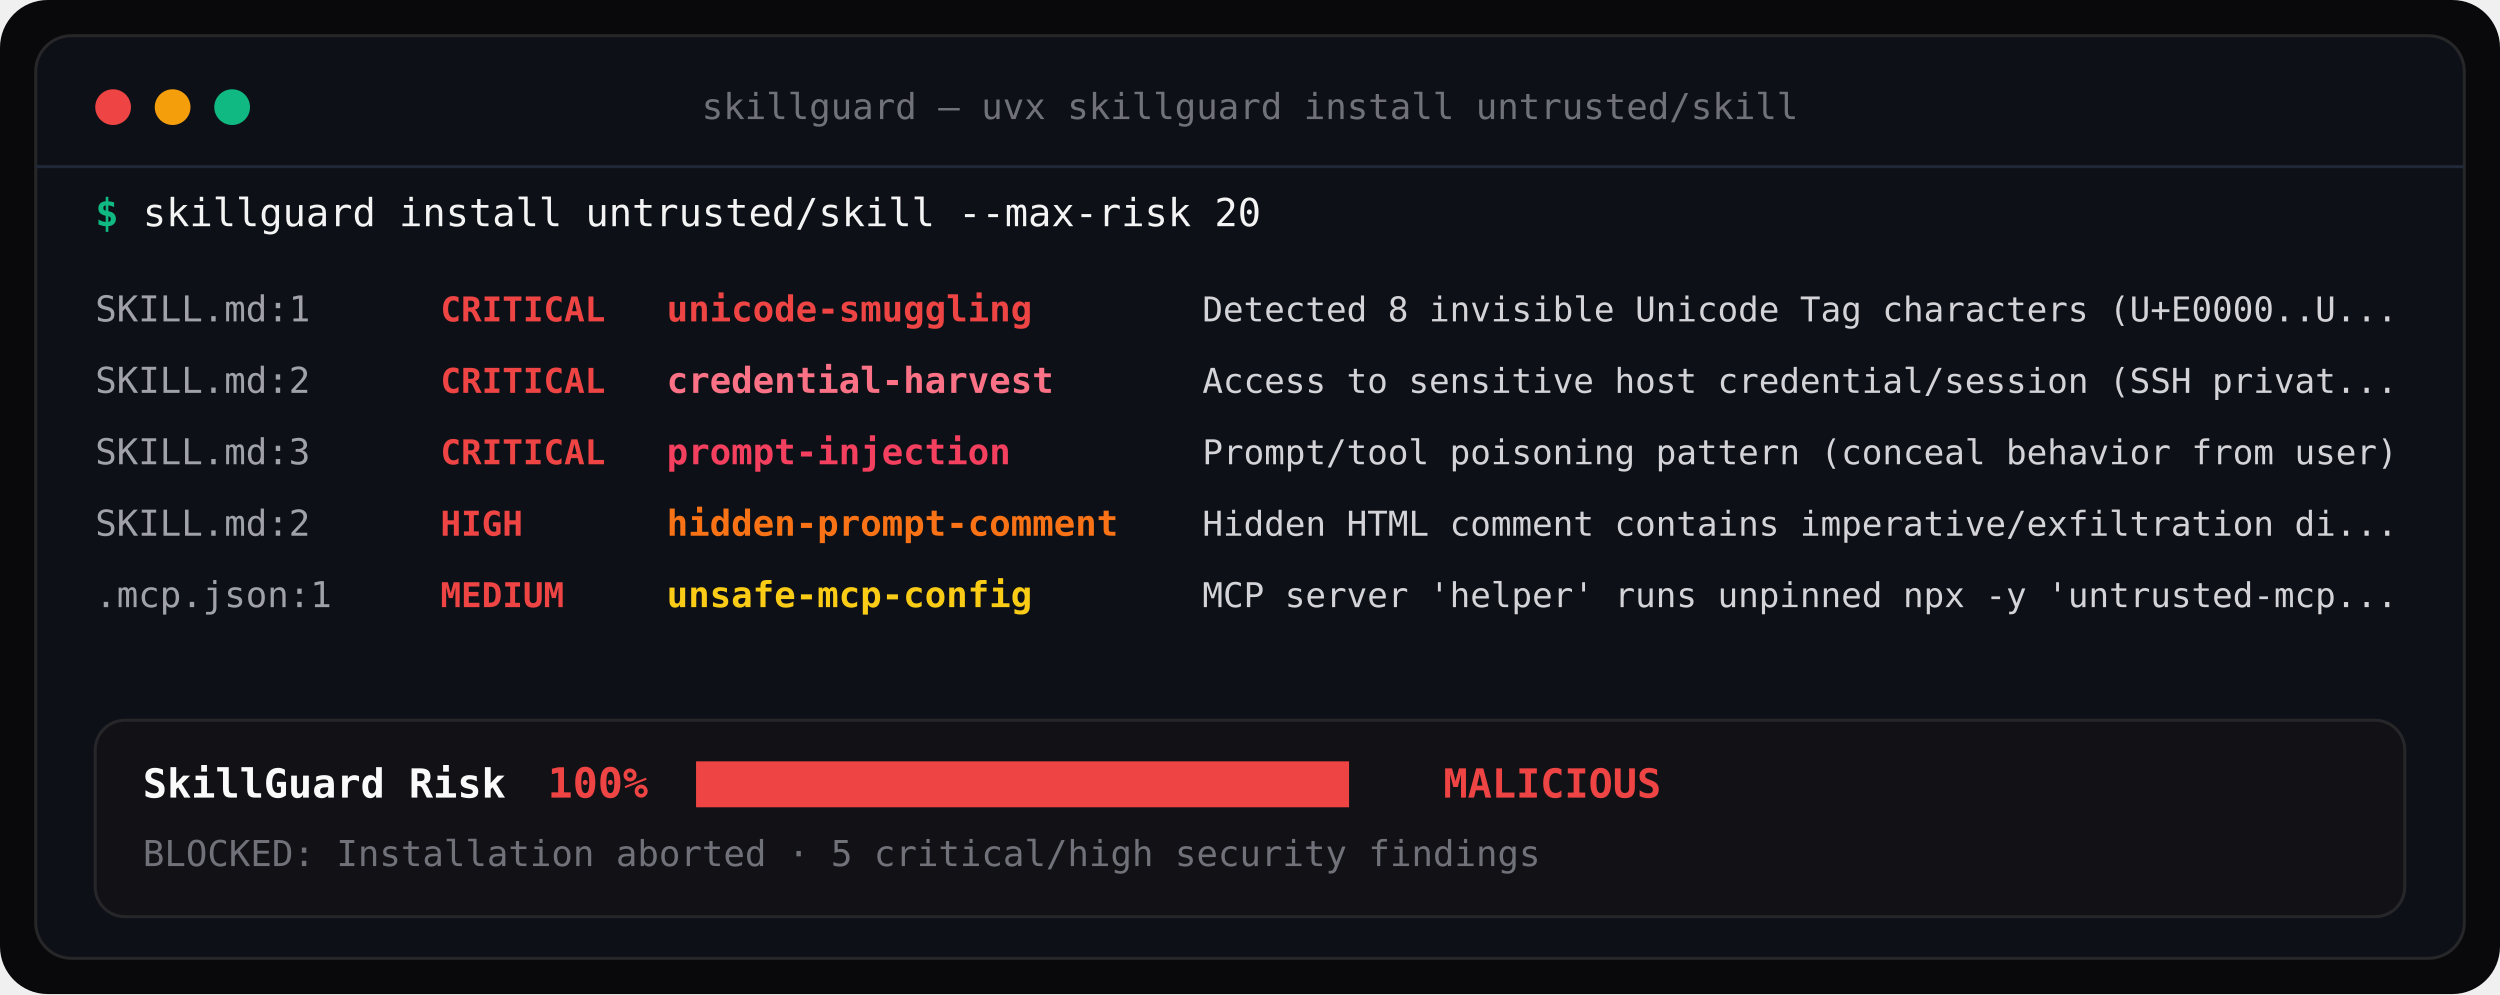
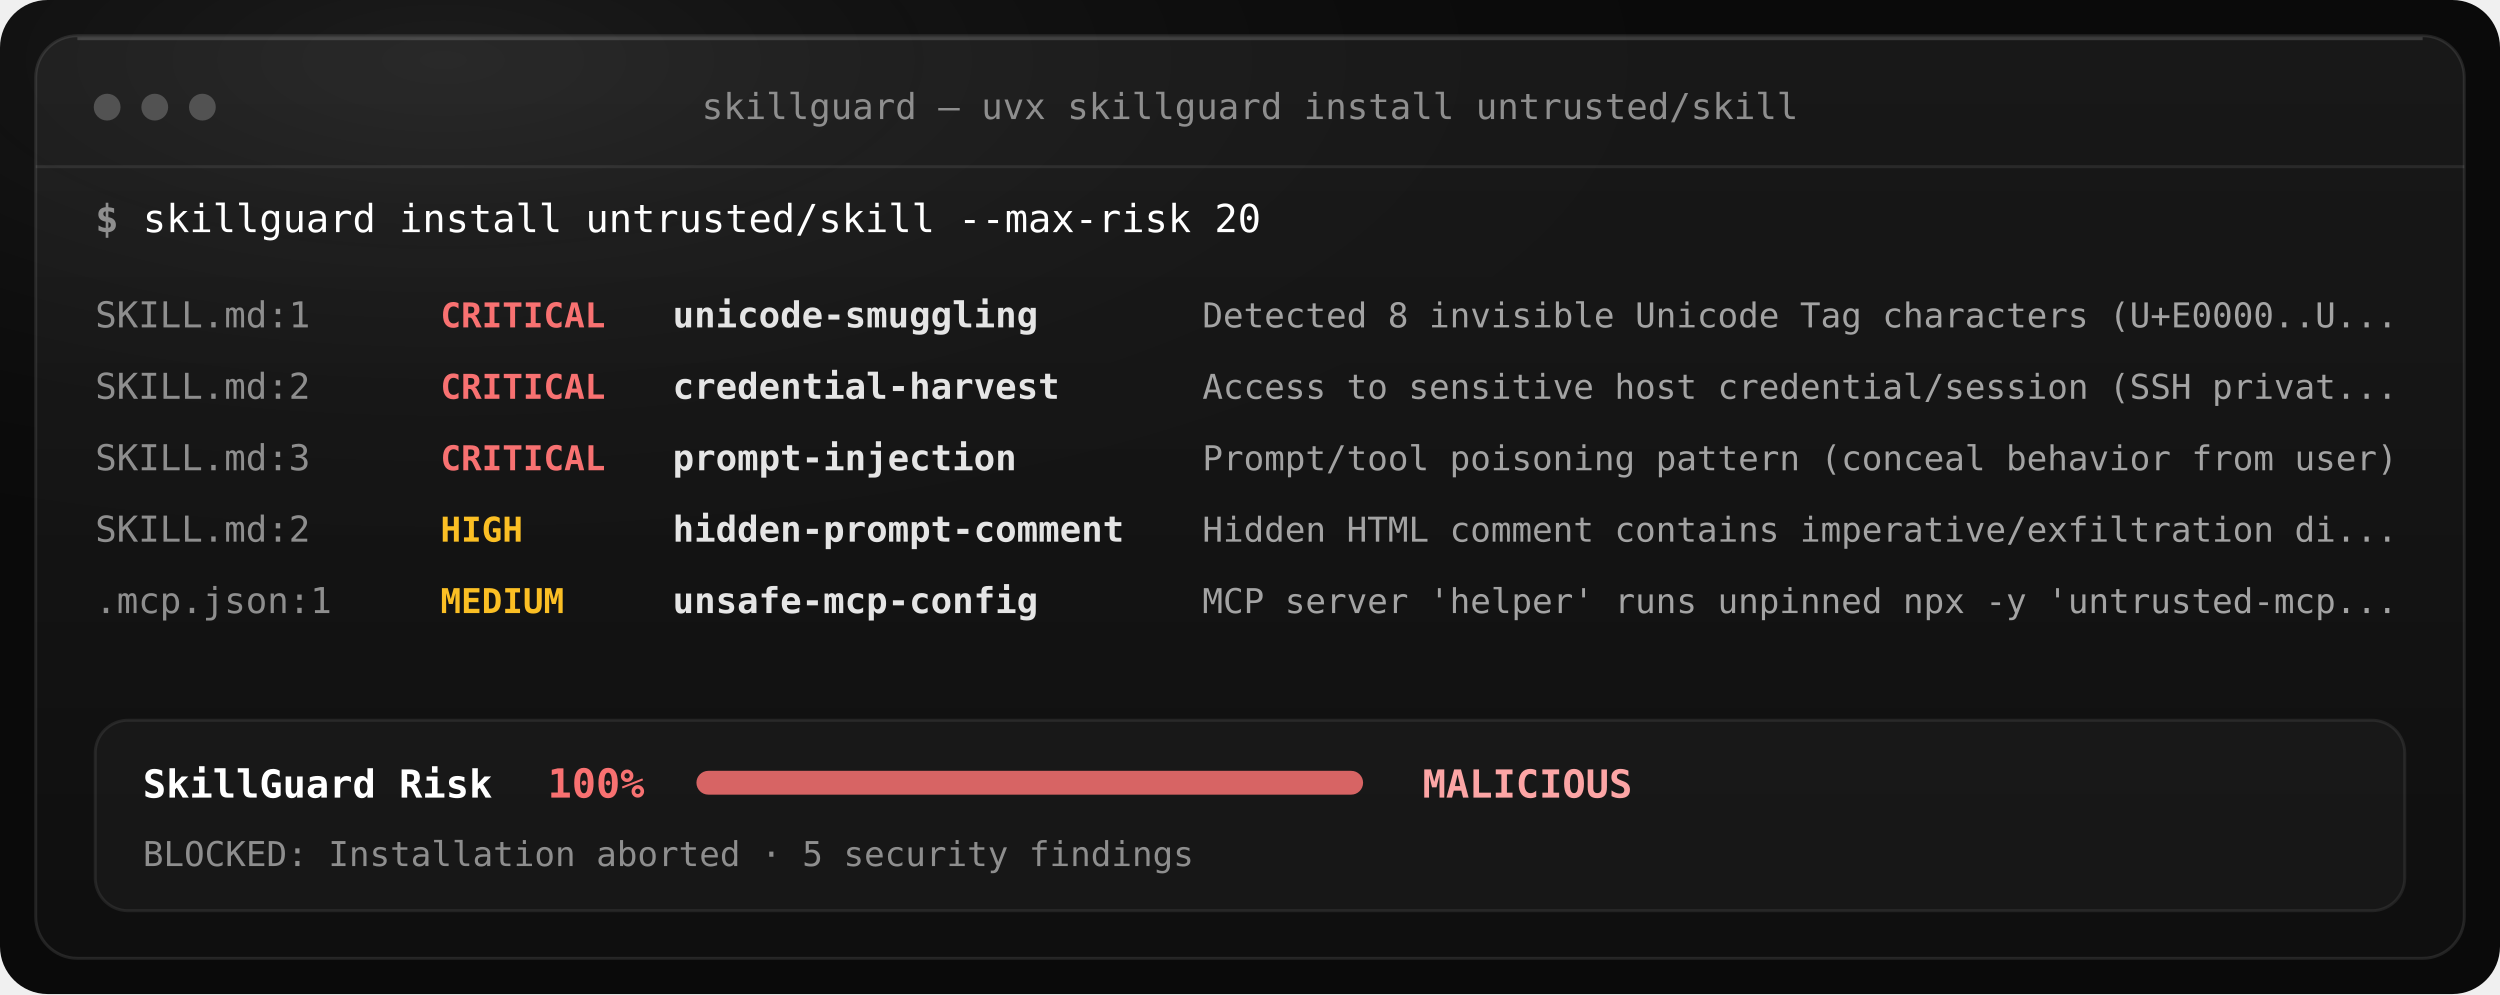
<svg xmlns="http://www.w3.org/2000/svg" width="840" height="334" viewBox="0 0 840 334">
-   <rect width="840" height="334" rx="16" fill="#09090b" />
-   <rect x="12" y="12" width="816" height="310" rx="12" fill="#0d1117" stroke="#27272a" />
-   <circle cx="38" cy="36" r="6" fill="#ef4444" />
-   <circle cx="58" cy="36" r="6" fill="#f59e0b" />
-   <circle cx="78" cy="36" r="6" fill="#10b981" />
-   <text x="420" y="40" text-anchor="middle" fill="#71717a" font-size="12" font-family="ui-monospace, SFMono-Regular, Menlo, Consolas, monospace">skillguard — uvx skillguard install untrusted/skill</text>
-   <line x1="12" y1="56" x2="828" y2="56" stroke="#1f2937" />
-   <text x="32" y="76" fill="#10b981" font-size="13" font-weight="700" font-family="ui-monospace, SFMono-Regular, Menlo, Consolas, monospace">$</text>
-   <text x="48" y="76" fill="#f4f4f5" font-size="13" font-family="ui-monospace, SFMono-Regular, Menlo, Consolas, monospace">skillguard install untrusted/skill --max-risk 20</text>
-   <text x="32" y="108" fill="#a1a1aa" font-size="12" font-family="ui-monospace, SFMono-Regular, Menlo, Consolas, monospace">SKILL.md:1</text>
-   <text x="148" y="108" fill="#ef4444" font-size="11.5" font-weight="700" font-family="ui-monospace, SFMono-Regular, Menlo, Consolas, monospace">CRITICAL</text>
-   <text x="224" y="108" fill="#ef4444" font-size="12" font-weight="600" font-family="ui-monospace, SFMono-Regular, Menlo, Consolas, monospace">unicode-smuggling</text>
-   <text x="404" y="108" fill="#d4d4d8" font-size="11.5" font-family="ui-monospace, SFMono-Regular, Menlo, Consolas, monospace">Detected 8 invisible Unicode Tag characters (U+E0000..U...</text>
-   <text x="32" y="132" fill="#a1a1aa" font-size="12" font-family="ui-monospace, SFMono-Regular, Menlo, Consolas, monospace">SKILL.md:2</text>
-   <text x="148" y="132" fill="#ef4444" font-size="11.5" font-weight="700" font-family="ui-monospace, SFMono-Regular, Menlo, Consolas, monospace">CRITICAL</text>
-   <text x="224" y="132" fill="#fb7185" font-size="12" font-weight="600" font-family="ui-monospace, SFMono-Regular, Menlo, Consolas, monospace">credential-harvest</text>
-   <text x="404" y="132" fill="#d4d4d8" font-size="11.5" font-family="ui-monospace, SFMono-Regular, Menlo, Consolas, monospace">Access to sensitive host credential/session (SSH privat...</text>
-   <text x="32" y="156" fill="#a1a1aa" font-size="12" font-family="ui-monospace, SFMono-Regular, Menlo, Consolas, monospace">SKILL.md:3</text>
-   <text x="148" y="156" fill="#ef4444" font-size="11.5" font-weight="700" font-family="ui-monospace, SFMono-Regular, Menlo, Consolas, monospace">CRITICAL</text>
-   <text x="224" y="156" fill="#f43f5e" font-size="12" font-weight="600" font-family="ui-monospace, SFMono-Regular, Menlo, Consolas, monospace">prompt-injection</text>
-   <text x="404" y="156" fill="#d4d4d8" font-size="11.5" font-family="ui-monospace, SFMono-Regular, Menlo, Consolas, monospace">Prompt/tool poisoning pattern (conceal behavior from user)</text>
-   <text x="32" y="180" fill="#a1a1aa" font-size="12" font-family="ui-monospace, SFMono-Regular, Menlo, Consolas, monospace">SKILL.md:2</text>
-   <text x="148" y="180" fill="#ef4444" font-size="11.5" font-weight="700" font-family="ui-monospace, SFMono-Regular, Menlo, Consolas, monospace">HIGH</text>
-   <text x="224" y="180" fill="#f97316" font-size="12" font-weight="600" font-family="ui-monospace, SFMono-Regular, Menlo, Consolas, monospace">hidden-prompt-comment</text>
-   <text x="404" y="180" fill="#d4d4d8" font-size="11.5" font-family="ui-monospace, SFMono-Regular, Menlo, Consolas, monospace">Hidden HTML comment contains imperative/exfiltration di...</text>
-   <text x="32" y="204" fill="#a1a1aa" font-size="12" font-family="ui-monospace, SFMono-Regular, Menlo, Consolas, monospace">.mcp.json:1</text>
-   <text x="148" y="204" fill="#ef4444" font-size="11.5" font-weight="700" font-family="ui-monospace, SFMono-Regular, Menlo, Consolas, monospace">MEDIUM</text>
-   <text x="224" y="204" fill="#facc15" font-size="12" font-weight="600" font-family="ui-monospace, SFMono-Regular, Menlo, Consolas, monospace">unsafe-mcp-config</text>
-   <text x="404" y="204" fill="#d4d4d8" font-size="11.5" font-family="ui-monospace, SFMono-Regular, Menlo, Consolas, monospace">MCP server 'helper' runs unpinned npx -y 'untrusted-mcp...</text>
-   <rect x="32" y="242" width="776" height="66" rx="10" fill="#111116" stroke="#27272a" />
-   <text x="48" y="268" fill="#fafafa" font-size="13.5" font-weight="700" font-family="ui-monospace, SFMono-Regular, Menlo, Consolas, monospace">SkillGuard Risk</text>
-   <text x="184" y="268" fill="#ef4444" font-size="14" font-weight="800" font-family="ui-monospace, SFMono-Regular, Menlo, Consolas, monospace">100%</text>
-   <text x="234" y="268" fill="#ef4444" font-size="13" font-family="ui-monospace, SFMono-Regular, Menlo, Consolas, monospace">████████████████████████████</text>
-   <text x="485" y="268" fill="#ef4444" font-size="13.5" font-weight="800" font-family="ui-monospace, SFMono-Regular, Menlo, Consolas, monospace">MALICIOUS</text>
-   <text x="48" y="291" fill="#71717a" font-size="12" font-family="ui-monospace, SFMono-Regular, Menlo, Consolas, monospace">BLOCKED: Installation aborted · 5 critical/high security findings</text>
+   <defs>
+     <radialGradient id="sgDemoGlow" cx="18%" cy="6%" r="55%">
+       <stop offset="0%" stop-color="#ffffff" stop-opacity="0.075" />
+       <stop offset="100%" stop-color="#0a0a0a" stop-opacity="0" />
+     </radialGradient>
+     <linearGradient id="sgDemoGlass" x1="0%" y1="0%" x2="0%" y2="100%">
+       <stop offset="0%" stop-color="#ffffff" stop-opacity="0.06" />
+       <stop offset="100%" stop-color="#ffffff" stop-opacity="0.018" />
+     </linearGradient>
+   </defs>
+   <rect width="840" height="334" rx="16" fill="#0a0a0a" />
+   <rect width="840" height="334" rx="16" fill="url(#sgDemoGlow)" />
+   <rect x="12" y="12" width="816" height="310" rx="14" fill="url(#sgDemoGlass)" stroke="#ffffff" stroke-opacity="0.1" />
+   <line x1="26" y1="13" x2="814" y2="13" stroke="#ffffff" stroke-opacity="0.16" />
+   <circle cx="36" cy="36" r="4.5" fill="#525252" />
+   <circle cx="52" cy="36" r="4.5" fill="#525252" />
+   <circle cx="68" cy="36" r="4.5" fill="#525252" />
+   <text x="420" y="40" text-anchor="middle" fill="#8e8e8e" font-size="12" font-family="ui-monospace, SFMono-Regular, Menlo, Consolas, monospace">skillguard — uvx skillguard install untrusted/skill</text>
+   <line x1="12" y1="56" x2="828" y2="56" stroke="#ffffff" stroke-opacity="0.08" />
+   <text x="32" y="78" fill="#8e8e8e" font-size="13" font-weight="600" font-family="ui-monospace, SFMono-Regular, Menlo, Consolas, monospace">$</text>
+   <text x="48" y="78" fill="#ffffff" font-size="13" font-family="ui-monospace, SFMono-Regular, Menlo, Consolas, monospace">skillguard install untrusted/skill --max-risk 20</text>
+   <text x="32" y="110" fill="#8e8e8e" font-size="12" font-family="ui-monospace, SFMono-Regular, Menlo, Consolas, monospace">SKILL.md:1</text>
+   <text x="148" y="110" fill="#f87171" font-size="11.5" font-weight="700" font-family="ui-monospace, SFMono-Regular, Menlo, Consolas, monospace">CRITICAL</text>
+   <text x="226" y="110" fill="#e5e5e5" font-size="12" font-weight="600" font-family="ui-monospace, SFMono-Regular, Menlo, Consolas, monospace">unicode-smuggling</text>
+   <text x="404" y="110" fill="#a3a3a3" font-size="11.5" font-family="ui-monospace, SFMono-Regular, Menlo, Consolas, monospace">Detected 8 invisible Unicode Tag characters (U+E0000..U...</text>
+   <text x="32" y="134" fill="#8e8e8e" font-size="12" font-family="ui-monospace, SFMono-Regular, Menlo, Consolas, monospace">SKILL.md:2</text>
+   <text x="148" y="134" fill="#f87171" font-size="11.5" font-weight="700" font-family="ui-monospace, SFMono-Regular, Menlo, Consolas, monospace">CRITICAL</text>
+   <text x="226" y="134" fill="#e5e5e5" font-size="12" font-weight="600" font-family="ui-monospace, SFMono-Regular, Menlo, Consolas, monospace">credential-harvest</text>
+   <text x="404" y="134" fill="#a3a3a3" font-size="11.5" font-family="ui-monospace, SFMono-Regular, Menlo, Consolas, monospace">Access to sensitive host credential/session (SSH privat...</text>
+   <text x="32" y="158" fill="#8e8e8e" font-size="12" font-family="ui-monospace, SFMono-Regular, Menlo, Consolas, monospace">SKILL.md:3</text>
+   <text x="148" y="158" fill="#f87171" font-size="11.5" font-weight="700" font-family="ui-monospace, SFMono-Regular, Menlo, Consolas, monospace">CRITICAL</text>
+   <text x="226" y="158" fill="#e5e5e5" font-size="12" font-weight="600" font-family="ui-monospace, SFMono-Regular, Menlo, Consolas, monospace">prompt-injection</text>
+   <text x="404" y="158" fill="#a3a3a3" font-size="11.5" font-family="ui-monospace, SFMono-Regular, Menlo, Consolas, monospace">Prompt/tool poisoning pattern (conceal behavior from user)</text>
+   <text x="32" y="182" fill="#8e8e8e" font-size="12" font-family="ui-monospace, SFMono-Regular, Menlo, Consolas, monospace">SKILL.md:2</text>
+   <text x="148" y="182" fill="#fbbf24" font-size="11.5" font-weight="700" font-family="ui-monospace, SFMono-Regular, Menlo, Consolas, monospace">HIGH</text>
+   <text x="226" y="182" fill="#e5e5e5" font-size="12" font-weight="600" font-family="ui-monospace, SFMono-Regular, Menlo, Consolas, monospace">hidden-prompt-comment</text>
+   <text x="404" y="182" fill="#a3a3a3" font-size="11.5" font-family="ui-monospace, SFMono-Regular, Menlo, Consolas, monospace">Hidden HTML comment contains imperative/exfiltration di...</text>
+   <text x="32" y="206" fill="#8e8e8e" font-size="12" font-family="ui-monospace, SFMono-Regular, Menlo, Consolas, monospace">.mcp.json:1</text>
+   <text x="148" y="206" fill="#fbbf24" font-size="11.5" font-weight="700" font-family="ui-monospace, SFMono-Regular, Menlo, Consolas, monospace">MEDIUM</text>
+   <text x="226" y="206" fill="#e5e5e5" font-size="12" font-weight="600" font-family="ui-monospace, SFMono-Regular, Menlo, Consolas, monospace">unsafe-mcp-config</text>
+   <text x="404" y="206" fill="#a3a3a3" font-size="11.5" font-family="ui-monospace, SFMono-Regular, Menlo, Consolas, monospace">MCP server 'helper' runs unpinned npx -y 'untrusted-mcp...</text>
+   <rect x="32" y="242" width="776" height="64" rx="11" fill="#ffffff" fill-opacity="0.035" stroke="#ffffff" stroke-opacity="0.08" />
+   <text x="48" y="268" fill="#ffffff" font-size="13" font-weight="700" font-family="ui-monospace, SFMono-Regular, Menlo, Consolas, monospace">SkillGuard Risk</text>
+   <text x="184" y="268" fill="#f87171" font-size="13.5" font-weight="700" font-family="ui-monospace, SFMono-Regular, Menlo, Consolas, monospace">100%</text>
+   <rect x="234" y="259" width="224" height="8" rx="4" fill="#f87171" fill-opacity="0.85" />
+   <text x="478" y="268" fill="#fca5a5" font-size="13" font-weight="700" font-family="ui-monospace, SFMono-Regular, Menlo, Consolas, monospace">MALICIOUS</text>
+   <text x="48" y="291" fill="#8e8e8e" font-size="11.5" font-family="ui-monospace, SFMono-Regular, Menlo, Consolas, monospace">BLOCKED: Installation aborted · 5 security findings</text>
</svg>
